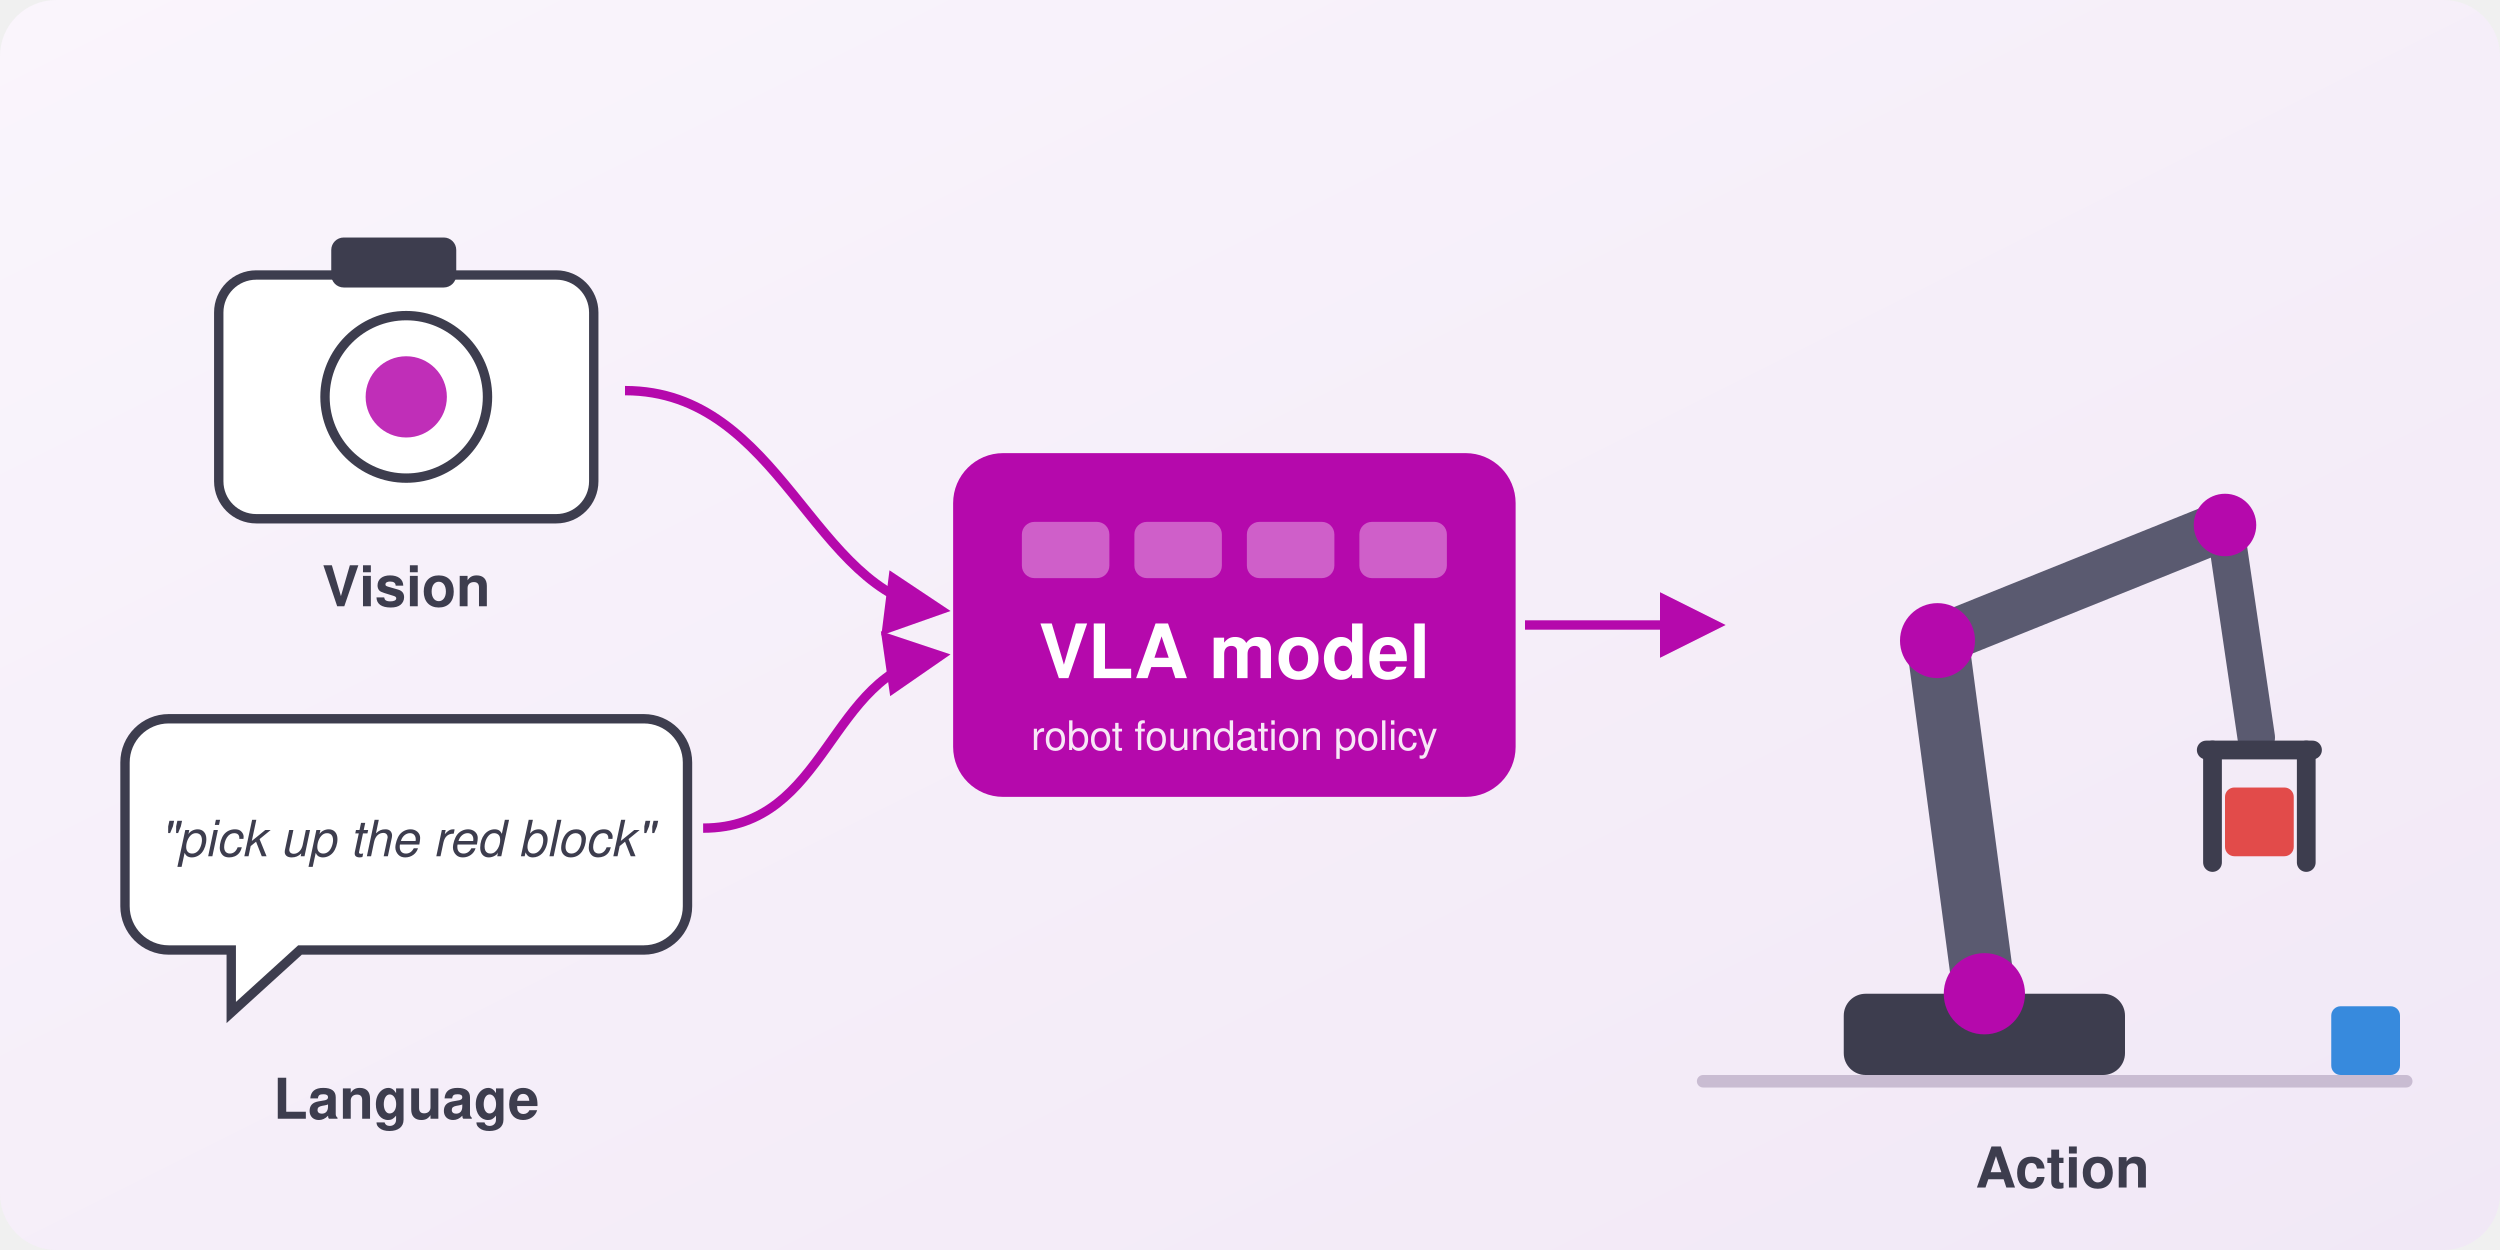
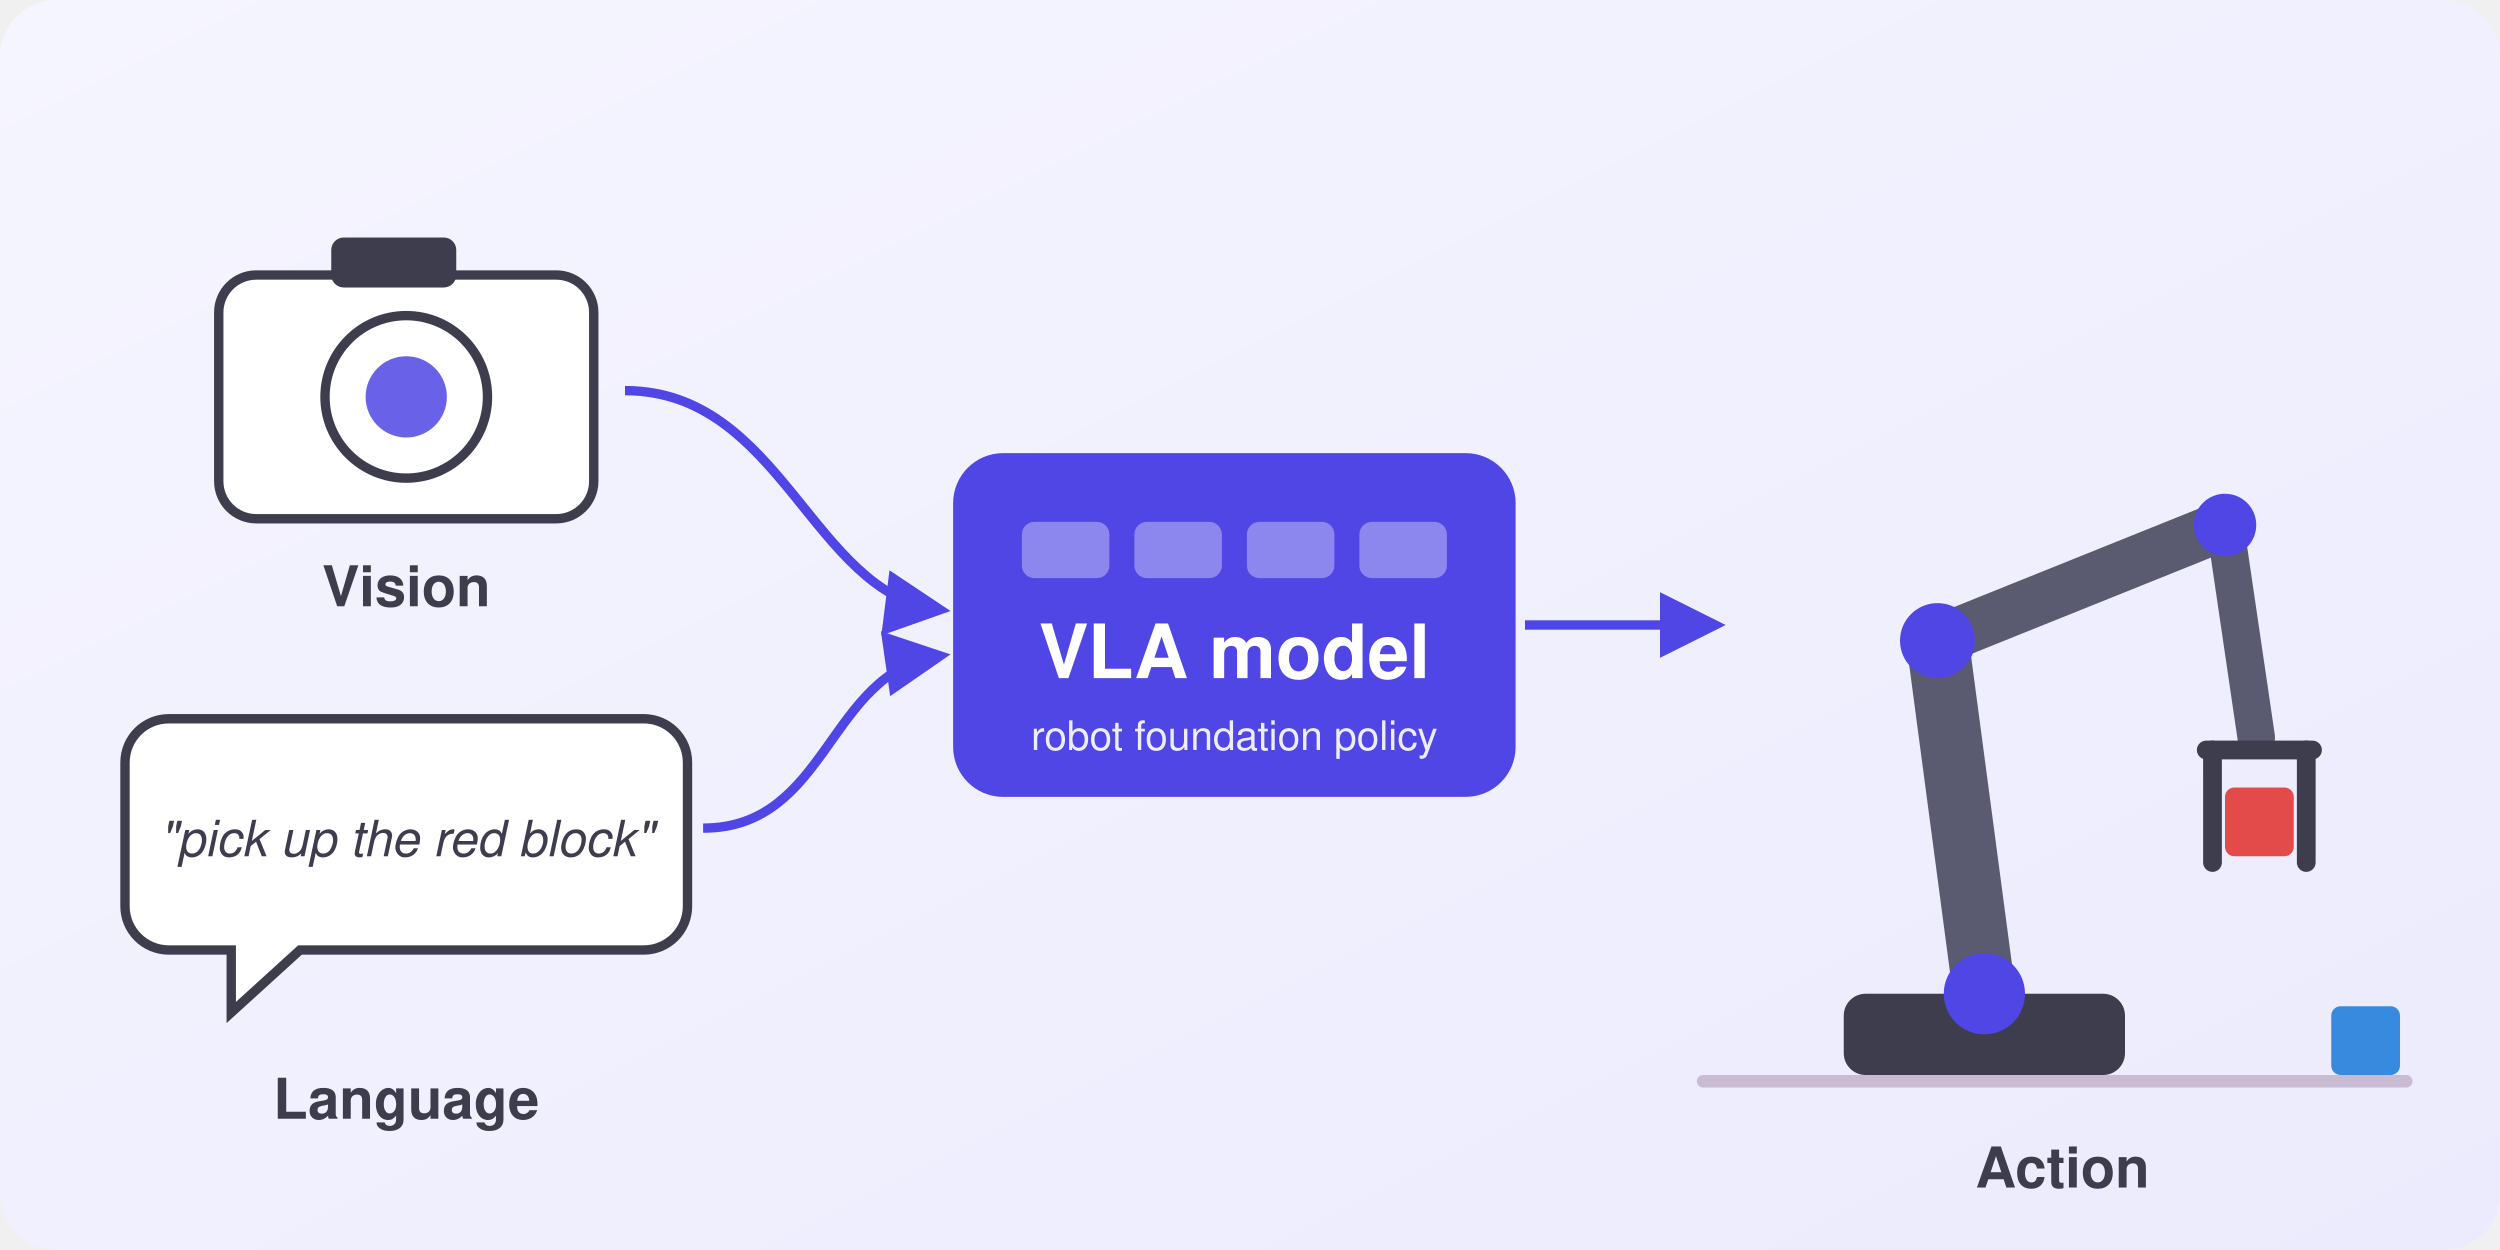
<svg xmlns="http://www.w3.org/2000/svg" viewBox="0 0 800 400" font-family="Helvetica, Arial, sans-serif">
  <defs>
    <marker id="ar" viewBox="0 0 10 10" refX="8" refY="5" markerWidth="7" markerHeight="7" orient="auto">
-       <path d="M0,0 L10,5 L0,10 z" fill="#b509ac" />
+       <path d="M0,0 L10,5 L0,10 z" fill="#4F46E5" />
    </marker>
    <linearGradient id="bg" x1="0" y1="0" x2="1" y2="1">
-       <stop offset="0" stop-color="#faf5fc" />
-       <stop offset="1" stop-color="#f1e8f6" />
+       <stop offset="0" stop-color="#F5F5FF" />
+       <stop offset="1" stop-color="#ECEBFD" />
    </linearGradient>
  </defs>
  <rect width="800" height="400" rx="18" fill="url(#bg)" />
  <g transform="translate(70,70)">
    <rect x="0" y="18" width="120" height="78" rx="12" fill="#fff" stroke="#3d3d4e" stroke-width="3" />
    <rect x="36" y="6" width="40" height="16" rx="4" fill="#3d3d4e" />
    <circle cx="60" cy="57" r="26" fill="#fff" stroke="#3d3d4e" stroke-width="3" />
-     <circle cx="60" cy="57" r="13" fill="#b509ac" opacity=".85" />
+     <circle cx="60" cy="57" r="13" fill="#4F46E5" opacity=".85" />
    <text x="60" y="124" text-anchor="middle" font-size="18" fill="#3d3d4e" font-weight="600">Vision</text>
  </g>
  <g transform="translate(40,230)">
    <path d="M0,14 a14,14 0 0 1 14,-14 h152 a14,14 0 0 1 14,14 v46 a14,14 0 0 1 -14,14 h-110 l-22,20 v-20 h-20 a14,14 0 0 1 -14,-14 z" fill="#fff" stroke="#3d3d4e" stroke-width="3" />
    <text x="90" y="44" text-anchor="middle" font-size="16" fill="#3d3d4e" font-style="italic">"pick up the red block"</text>
    <text x="90" y="128" text-anchor="middle" font-size="18" fill="#3d3d4e" font-weight="600">Language</text>
  </g>
-   <path d="M200,125 C250,125 260,190 300,195" fill="none" stroke="#b509ac" stroke-width="3" marker-end="url(#ar)" />
-   <path d="M225,265 C265,265 265,215 300,210" fill="none" stroke="#b509ac" stroke-width="3" marker-end="url(#ar)" />
+   <path d="M200,125 C250,125 260,190 300,195" fill="none" stroke="#4F46E5" stroke-width="3" marker-end="url(#ar)" />
+   <path d="M225,265 C265,265 265,215 300,210" fill="none" stroke="#4F46E5" stroke-width="3" marker-end="url(#ar)" />
  <g transform="translate(305,145)">
-     <rect width="180" height="110" rx="16" fill="#b509ac" />
+     <rect width="180" height="110" rx="16" fill="#4F46E5" />
    <g fill="#fff" opacity=".35">
      <rect x="22" y="22" width="28" height="18" rx="4" />
      <rect x="58" y="22" width="28" height="18" rx="4" />
      <rect x="94" y="22" width="28" height="18" rx="4" />
      <rect x="130" y="22" width="28" height="18" rx="4" />
    </g>
    <text x="90" y="72" text-anchor="middle" font-size="24" fill="#fff" font-weight="700">VLA model</text>
    <text x="90" y="95" text-anchor="middle" font-size="13" fill="#fff" opacity=".9">robot foundation policy</text>
  </g>
-   <path d="M488,200 L548,200" stroke="#b509ac" stroke-width="3" marker-end="url(#ar)" />
+   <path d="M488,200 L548,200" stroke="#4F46E5" stroke-width="3" marker-end="url(#ar)" />
  <g>
    <line x1="545" y1="346" x2="770" y2="346" stroke="#c9bcd2" stroke-width="4" stroke-linecap="round" />
    <rect x="590" y="318" width="90" height="26" rx="7" fill="#3d3d4e" />
    <line x1="635" y1="318" x2="620" y2="205" stroke="#5a5a70" stroke-width="20" stroke-linecap="round" />
    <line x1="620" y1="205" x2="712" y2="168" stroke="#5a5a70" stroke-width="16" stroke-linecap="round" />
    <line x1="712" y1="168" x2="722" y2="236" stroke="#5a5a70" stroke-width="12" stroke-linecap="round" />
-     <circle cx="635" cy="318" r="13" fill="#b509ac" />
-     <circle cx="620" cy="205" r="12" fill="#b509ac" />
-     <circle cx="712" cy="168" r="10" fill="#b509ac" />
+     <circle cx="635" cy="318" r="13" fill="#4F46E5" />
+     <circle cx="620" cy="205" r="12" fill="#4F46E5" />
+     <circle cx="712" cy="168" r="10" fill="#4F46E5" />
    <line x1="706" y1="240" x2="740" y2="240" stroke="#3d3d4e" stroke-width="6" stroke-linecap="round" />
    <line x1="708" y1="240" x2="708" y2="276" stroke="#3d3d4e" stroke-width="6" stroke-linecap="round" />
    <line x1="738" y1="240" x2="738" y2="276" stroke="#3d3d4e" stroke-width="6" stroke-linecap="round" />
    <rect x="712" y="252" width="22" height="22" rx="3" fill="#e24b4a" />
    <rect x="746" y="322" width="22" height="22" rx="3" fill="#378add" />
    <text x="660" y="380" text-anchor="middle" font-size="18" fill="#3d3d4e" font-weight="600">Action</text>
  </g>
</svg>
